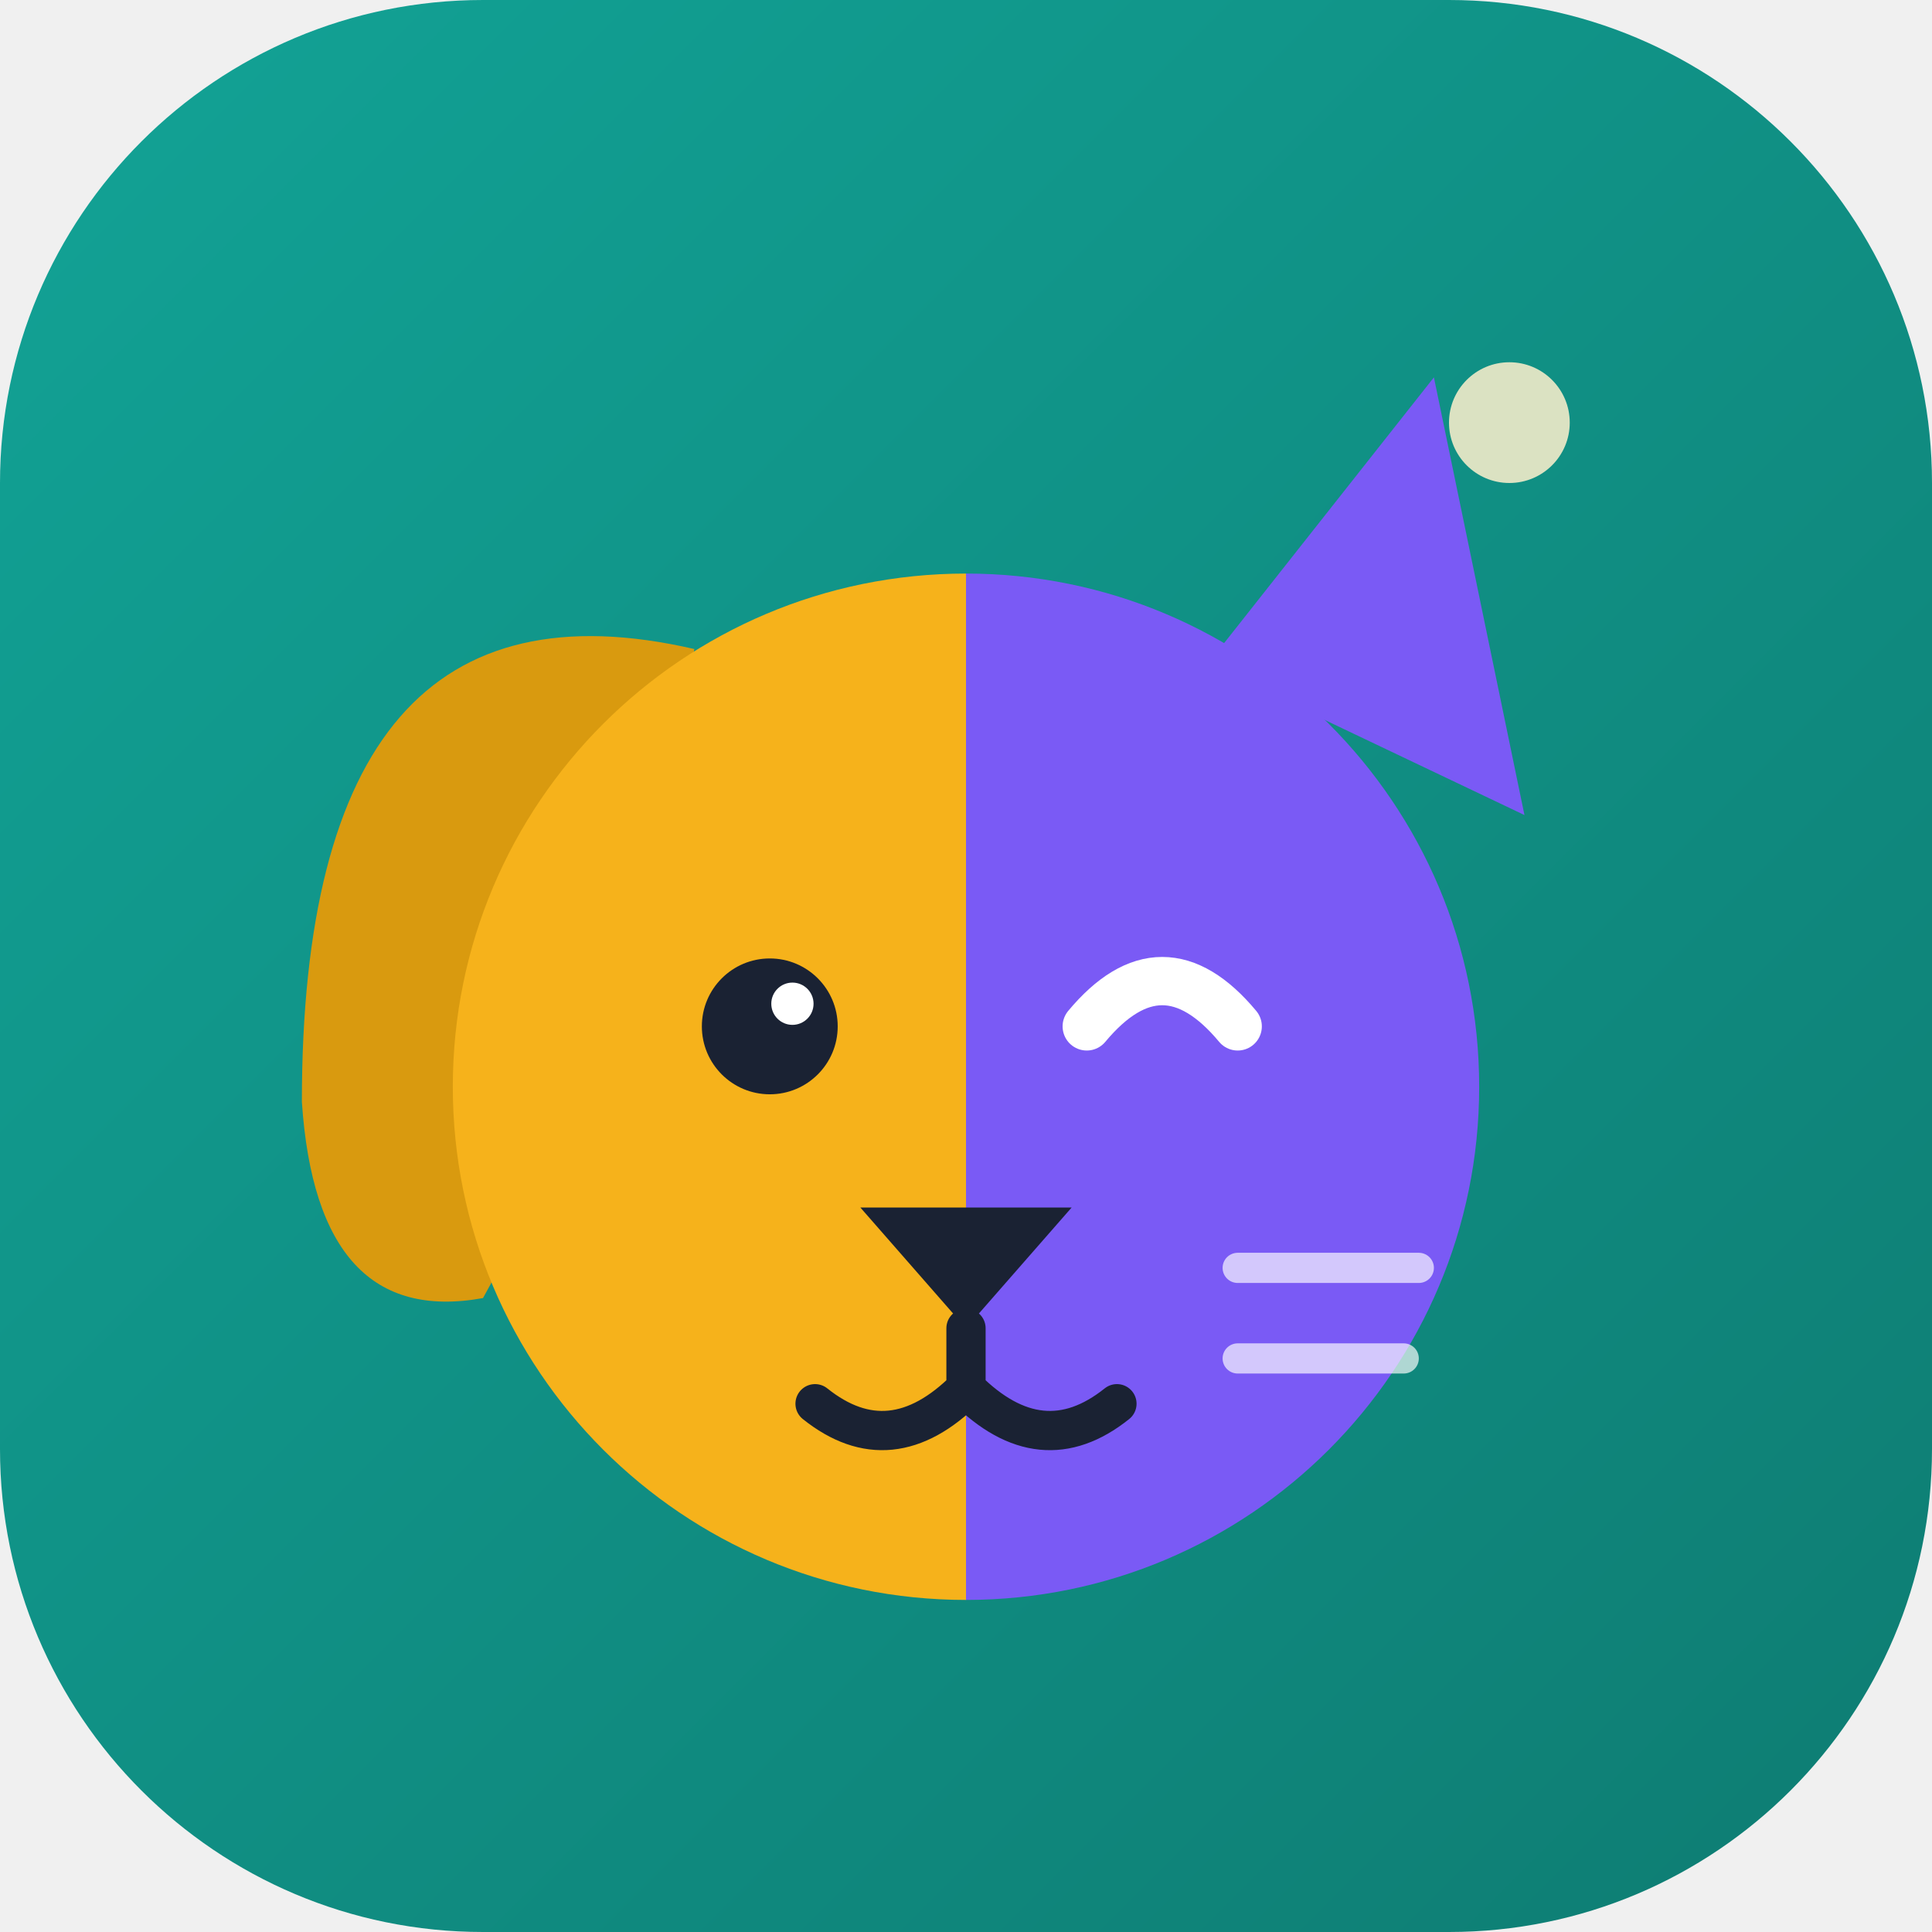
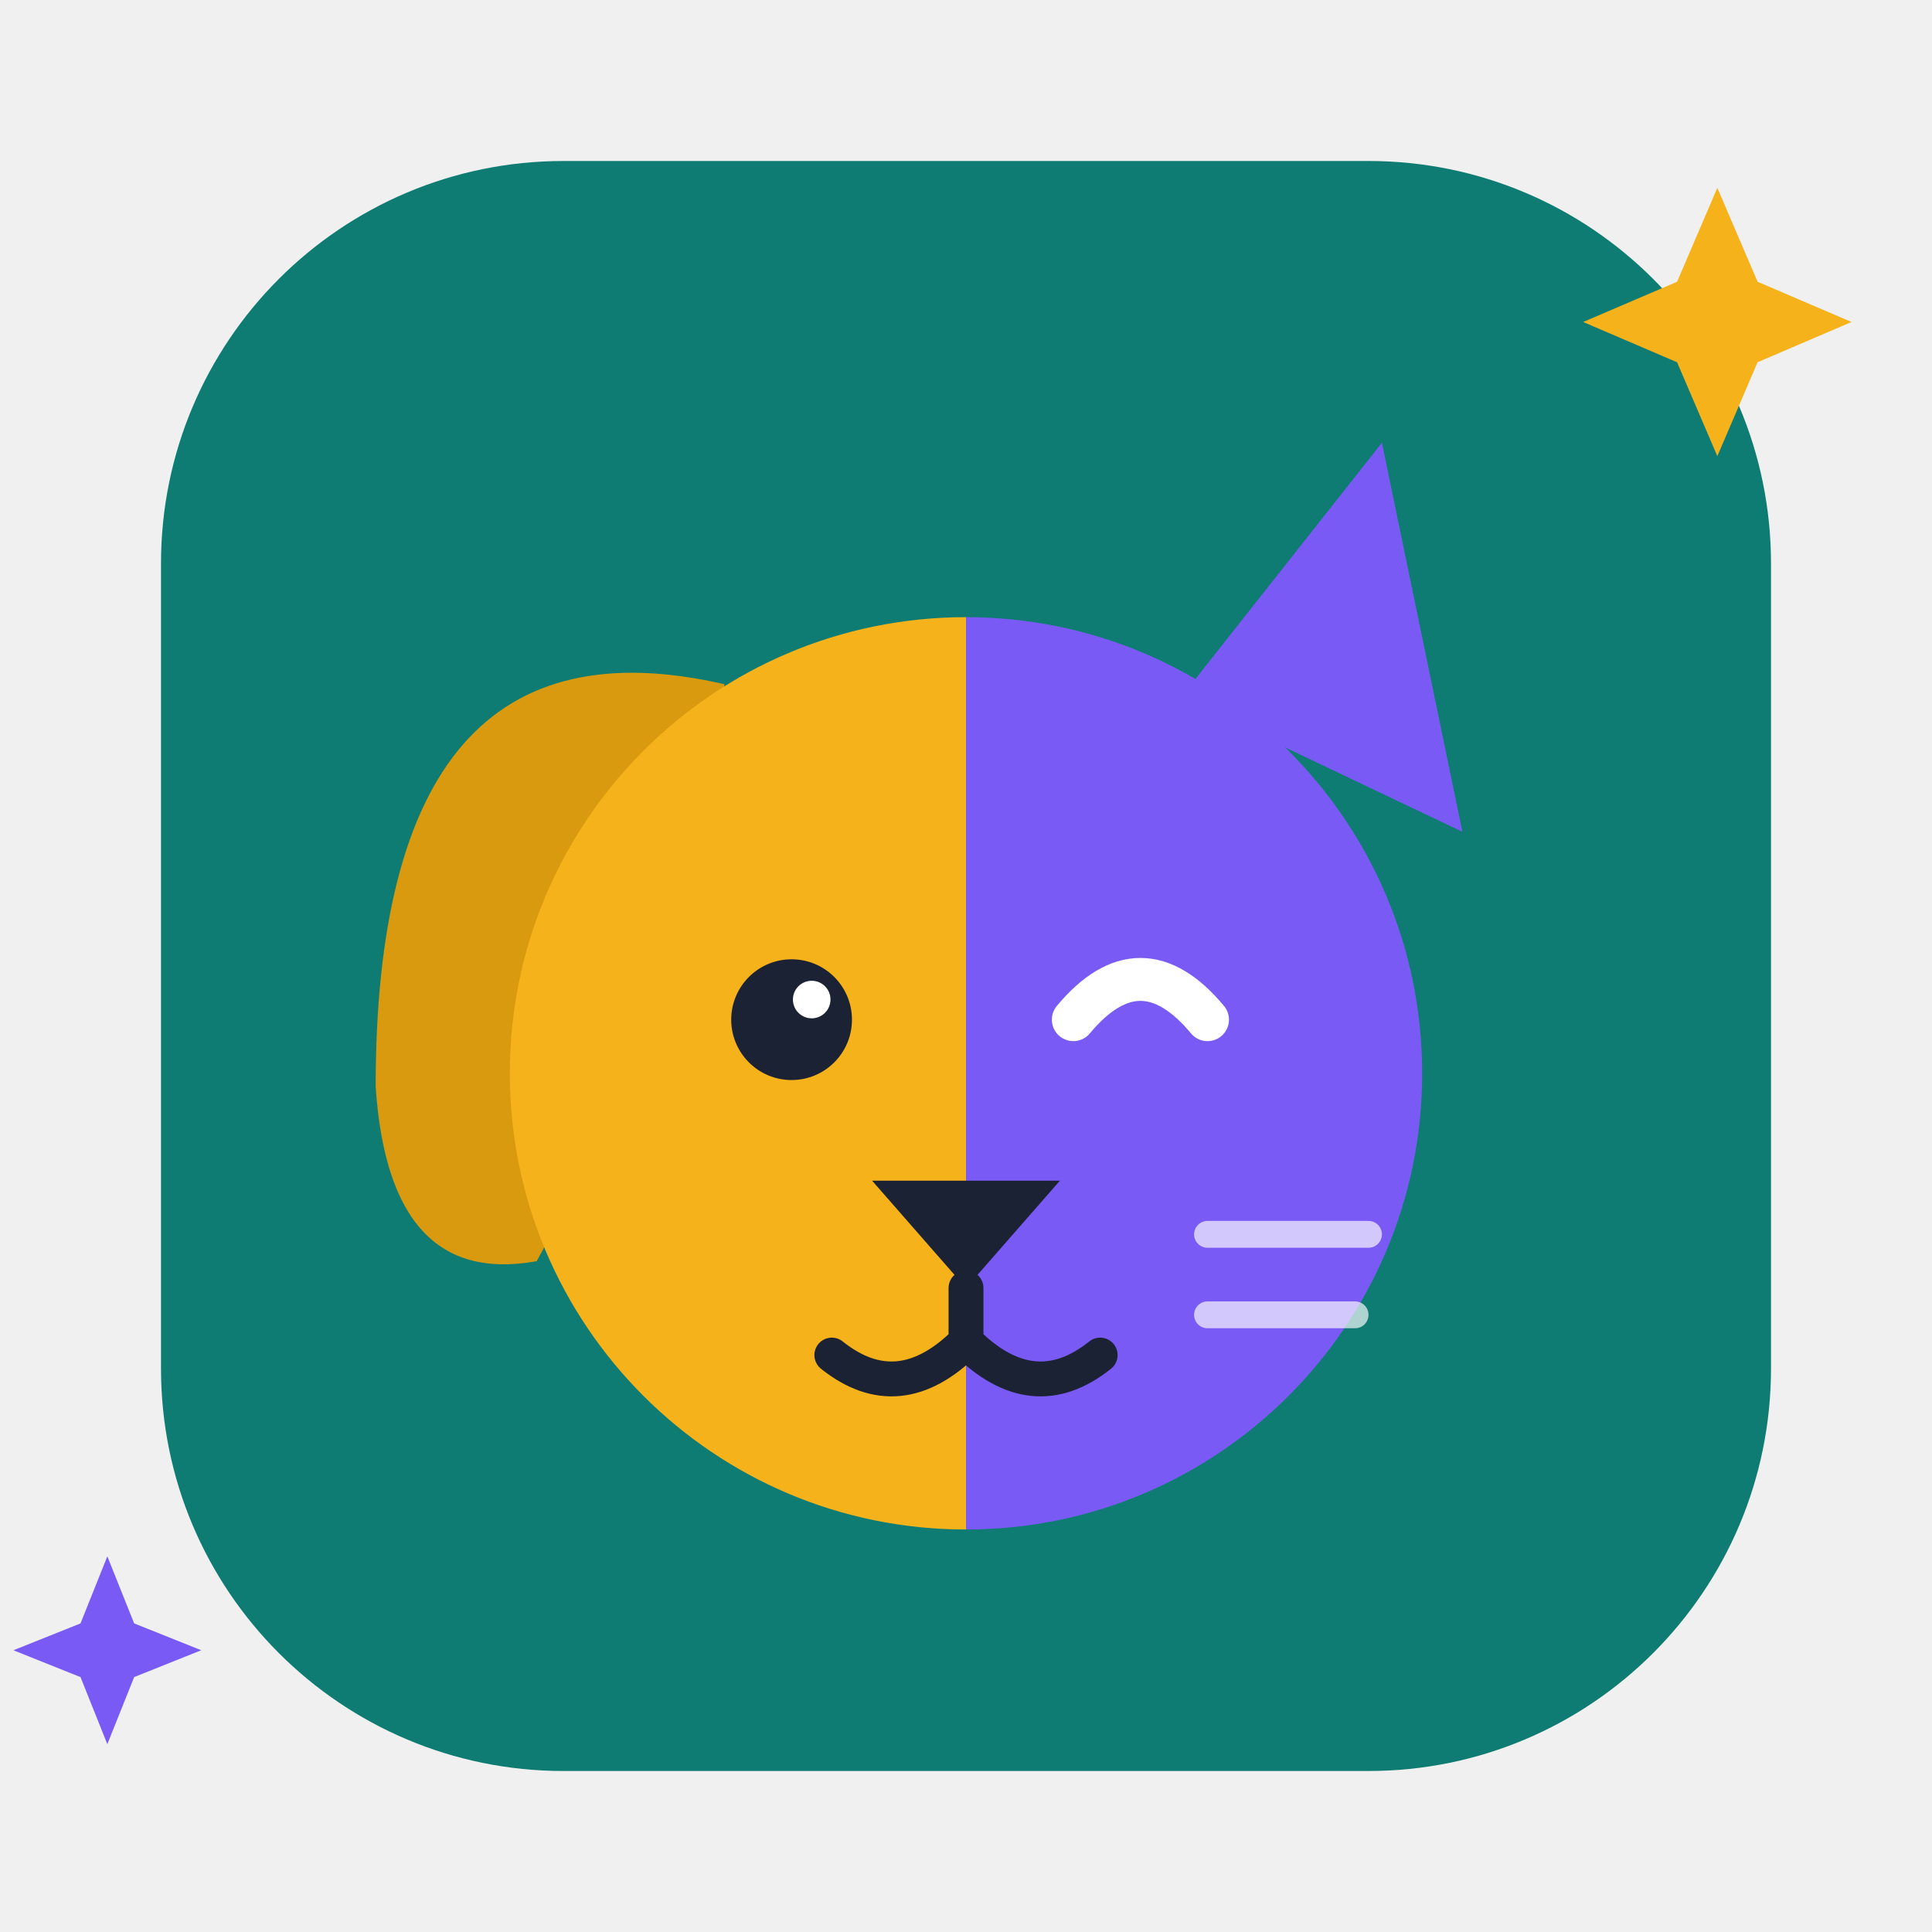
- <svg xmlns="http://www.w3.org/2000/svg" width="128" height="128" viewBox="0 0 128 128" role="img" aria-label="Pupmeow logo">
-   <defs>
-     <linearGradient id="g" x1="0" y1="0" x2="1" y2="1">
-       <stop offset="0%" stop-color="#12a396" />
-       <stop offset="100%" stop-color="#0e7c72" />
-     </linearGradient>
-   </defs>
-   <rect width="128" height="128" rx="32" fill="url(#g)" />
-   <g transform="translate(4 4)">
-     <path d="M42 39 q-26 -6 -26 30 q1 15 12 13 q10 -18 14 -43 z" fill="#d99a0f" />
-     <path d="M76 40 l15 -19 l6 29 z" fill="#7a5af5" />
-     <path d="M60 34 A34 34 0 0 0 60 102 Z" fill="#f6b21b" />
-     <path d="M60 34 A34 34 0 0 1 60 102 Z" fill="#7a5af5" />
-     <circle cx="47" cy="64" r="4.5" fill="#1a2233" />
-     <circle cx="48.5" cy="62.5" r="1.4" fill="#fff" />
-     <path d="M68 64 q5 -6 10 0" stroke="#fff" stroke-width="3.2" fill="none" stroke-linecap="round" />
-     <path d="M53 76 h14 l-7 8 z" fill="#1a2233" />
-     <path d="M60 84 v4 m0 0 q-5 5 -10 1 m10 -1 q5 5 10 1" stroke="#1a2233" stroke-width="2.6" fill="none" stroke-linecap="round" />
-     <path d="M78 80 h12 M78 86 h11" stroke="#ffffffaa" stroke-width="2" stroke-linecap="round" />
+ <svg xmlns="http://www.w3.org/2000/svg" viewBox="0 0 144 144" width="144" height="144" role="img" aria-label="Pupmeow logo: half dog, half cat">
+   <style>.a{transform-box:fill-box;transform-origin:center}@keyframes bounce{0%,100%{transform:translateY(0)}50%{transform:translateY(-4px)}}@keyframes flop{0%,100%{transform:rotate(0)}50%{transform:rotate(-9deg)}}@keyframes blink{0%,92%,100%{transform:scaleY(1)}95%{transform:scaleY(.1)}}@keyframes twitch{0%,80%,100%{transform:rotate(0)}84%{transform:rotate(10deg)}88%{transform:rotate(-4deg)}}@keyframes whisk{0%,100%{transform:translateX(0)}50%{transform:translateX(2px)}}@keyframes spark{0%,100%{opacity:0;transform:scale(.4)}50%{opacity:1;transform:scale(1)}}.body{animation:bounce 2.4s ease-in-out infinite}.ear{transform-box:fill-box;transform-origin:85% 10%;animation:flop 2.4s ease-in-out infinite}.eye{transform-box:fill-box;transform-origin:center;animation:blink 4s infinite}.catTip{transform-box:fill-box;transform-origin:10% 90%;animation:twitch 3.2s infinite}.wh{animation:whisk 1.6s ease-in-out infinite}.sp{transform-box:fill-box;transform-origin:center;animation:spark 2.4s ease-in-out infinite}@media (prefers-reduced-motion: reduce){*{animation:none!important}}</style>
+   <g transform="translate(12 12)">
+     <g class="body">
+       <rect width="120" height="120" rx="30" fill="#0e7c72" />
+       <g class="ear">
+         <path d="M42 39 q-26 -6 -26 30 q1 15 12 13 q10 -18 14 -43 z" fill="#d99a0f" />
+       </g>
+       <g class="catTip">
+         <path d="M76 40 l15 -19 l6 29 z" fill="#7a5af5" />
+       </g>
+       <path d="M60 34 A34 34 0 0 0 60 102 Z" fill="#f6b21b" />
+       <path d="M60 34 A34 34 0 0 1 60 102 Z" fill="#7a5af5" />
+       <g class="eye">
+         <circle cx="47" cy="64" r="4.5" fill="#1a2233" />
+         <circle cx="48.5" cy="62.5" r="1.4" fill="#fff" />
+       </g>
+       <path d="M68 64 q5 -6 10 0" stroke="#fff" stroke-width="3.2" fill="none" stroke-linecap="round" />
+       <path d="M53 76 h14 l-7 8 z" fill="#1a2233" />
+       <path d="M60 84 v4 m0 0 q-5 5 -10 1 m10 -1 q5 5 10 1" stroke="#1a2233" stroke-width="2.6" fill="none" stroke-linecap="round" />
+       <g class="wh">
+         <path d="M78 80 h12 M78 86 h11" stroke="#ffffffaa" stroke-width="2" stroke-linecap="round" />
+       </g>
+     </g>
  </g>
-   <circle cx="100" cy="28" r="4" fill="#fff1cc" opacity="0.85" />
+   <g class="sp">
+     <path d="M128 14 l3 7 7 3 -7 3 -3 7 -3 -7 -7 -3 7 -3z" fill="#f6b21b" />
+   </g>
+   <g class="sp" style="animation-delay:1.2s">
+     <path d="M8 116 l2 5 5 2 -5 2 -2 5 -2 -5 -5 -2 5 -2z" fill="#7a5af5" />
+   </g>
</svg>
